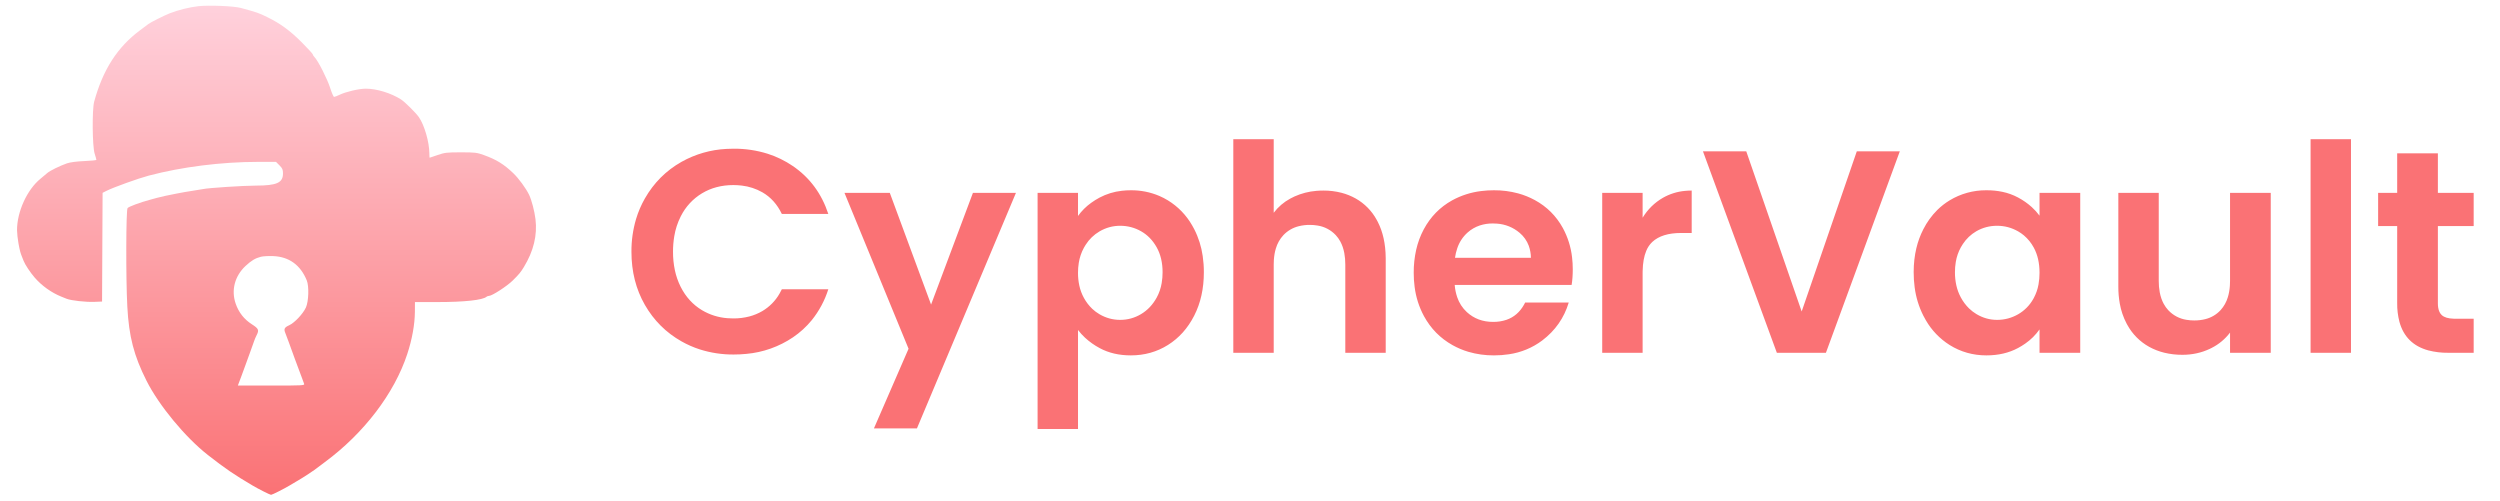
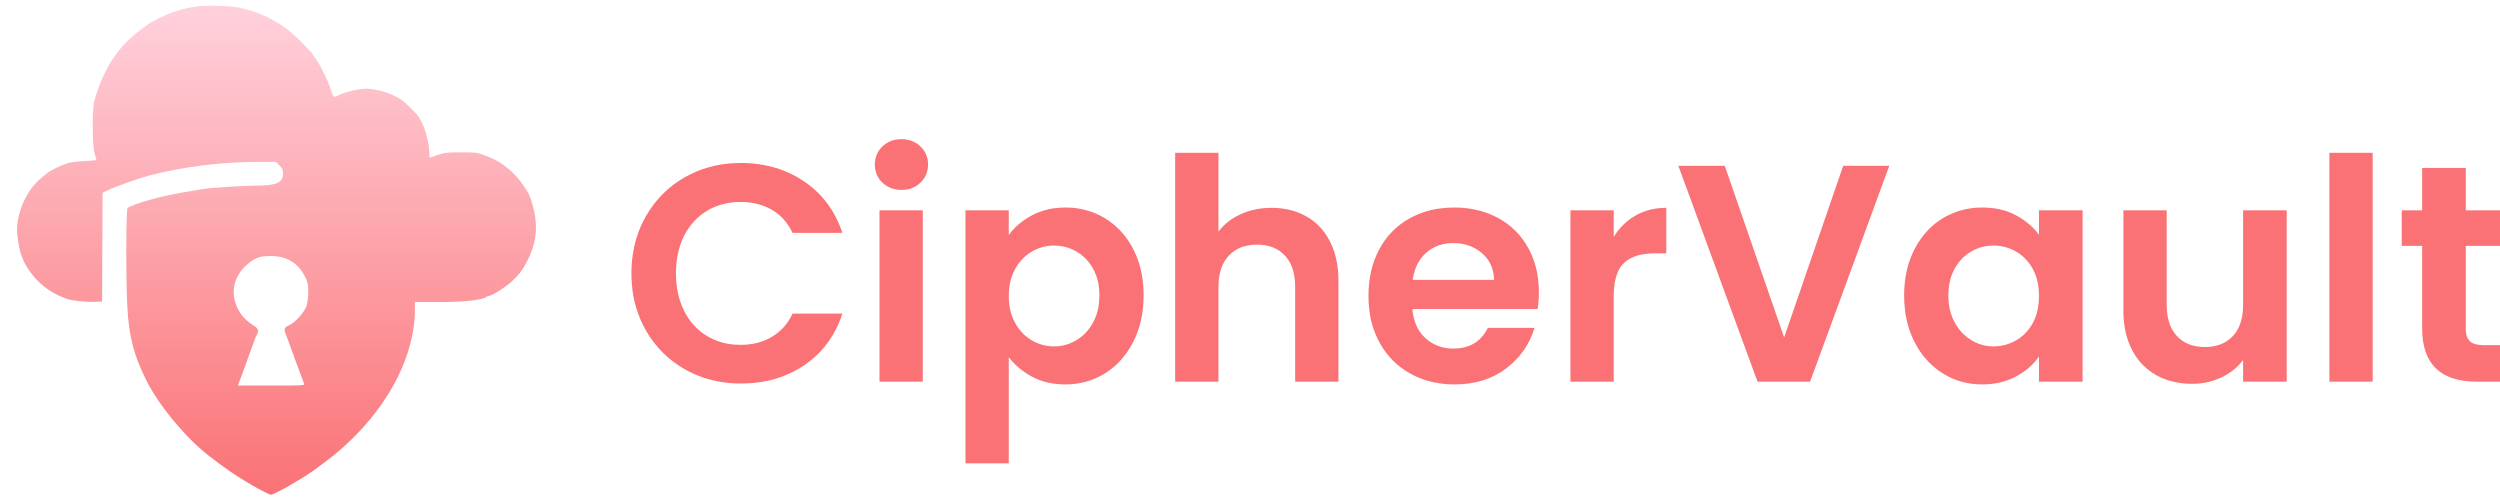
<svg xmlns="http://www.w3.org/2000/svg" width="2400" height="480" viewBox="0 0 2400 485" version="1.1">
  <defs>
    <linearGradient id="gradient" x1="0" y1="0" x2="0" y2="1">
      <stop offset="0%" stop-color="#FFD1DC" />
      <stop offset="100%" stop-color="#FA7275" />
    </linearGradient>
  </defs>
  <path d="M 180 5.994 C 171.439 6.916, 160.034 9.755, 152 12.964 C 146.575 15.131, 133.445 21.717, 131.500 23.248 C 130.950 23.680, 127.350 26.372, 123.500 29.229 C 101.484 45.569, 87.394 67.439, 78.872 98.500 C 76.745 106.250, 77.041 141.780, 79.291 148.932 C 80.231 151.919, 81 154.676, 81 155.058 C 81 155.441, 75.713 155.970, 69.250 156.235 C 61.963 156.533, 55.601 157.366, 52.500 158.427 C 45.870 160.697, 35.741 165.671, 33.387 167.813 C 32.349 168.757, 29.370 171.258, 26.768 173.371 C 13.764 183.925, 3.952 205.461, 4.020 223.299 C 4.030 226.160, 4.654 231.875, 5.406 236 C 6.728 243.253, 7.258 245.243, 9 249.500 C 9.450 250.600, 10.074 252.175, 10.387 253 C 11.737 256.568, 16.847 264.297, 21.108 269.217 C 27.992 277.165, 37.335 283.851, 47 287.744 C 48.375 288.298, 50.715 289.237, 52.201 289.832 C 56.490 291.548, 70.817 293.137, 79 292.805 L 86.500 292.500 86.759 239.766 L 87.018 187.032 90.759 185.131 C 97.326 181.796, 121.713 173.011, 131.774 170.357 C 164.044 161.843, 202.199 157.044, 237.850 157.014 L 255.200 157 258.600 160.400 C 261.451 163.251, 262 164.521, 262 168.264 C 262 177.275, 255.983 179.986, 235.884 180.028 C 223.557 180.055, 189.163 182.309, 184.500 183.396 C 183.400 183.653, 178.900 184.388, 174.500 185.030 C 170.100 185.671, 163.125 186.885, 159 187.727 C 154.875 188.569, 149.700 189.616, 147.500 190.054 C 145.300 190.491, 141.700 191.358, 139.500 191.981 C 137.300 192.603, 134.150 193.472, 132.500 193.910 C 123.533 196.295, 112.341 200.462, 111.250 201.823 C 109.707 203.747, 109.533 269.803, 110.997 297.376 C 112.539 326.399, 117.365 345.034, 129.645 369.381 C 141.754 393.388, 167.329 424.308, 189.222 441.408 C 206.090 454.583, 214.622 460.410, 232.420 470.907 C 238.453 474.465, 249.361 479.960, 250.435 479.981 C 251.423 480.001, 263.176 474.074, 268.407 470.918 C 270.108 469.891, 273.249 468.027, 275.386 466.776 C 279.648 464.279, 280.434 463.791, 286.922 459.609 C 289.353 458.041, 291.828 456.358, 292.422 455.869 C 293.015 455.380, 297.622 451.933, 302.660 448.209 C 340.561 420.195, 369.939 381.674, 382.518 343.500 C 387.262 329.103, 389.876 314.586, 389.947 302.250 L 390 293 411.776 293 C 438.028 293, 455.738 291.080, 459.450 287.831 C 459.972 287.374, 461.058 287, 461.862 287 C 464.772 287, 479.283 277.591, 484.826 272.110 C 491.058 265.949, 492.501 264.204, 495.671 259 C 505.088 243.539, 508.811 228.161, 506.917 212.546 C 505.971 204.749, 503.182 194.120, 500.738 189 C 497.730 182.696, 490.613 172.978, 485.313 167.937 C 476.086 159.160, 469.104 154.857, 456.935 150.449 C 450.101 147.973, 448.288 147.756, 434.500 147.761 C 420.922 147.766, 418.789 148.014, 412 150.376 C 407.875 151.812, 404.387 152.989, 404.250 152.993 C 404.113 152.997, 403.991 151.088, 403.980 148.750 C 403.930 137.879, 399.186 121.416, 393.897 113.756 C 390.946 109.484, 380.307 98.913, 376.500 96.470 C 366.866 90.290, 352.802 85.988, 342.323 86.015 C 335.635 86.033, 323.024 88.975, 316.848 91.959 C 314.525 93.082, 312.146 93.993, 311.562 93.984 C 310.978 93.975, 309.253 90.020, 307.728 85.194 C 305.025 76.639, 295.996 58.853, 292.664 55.522 C 291.749 54.606, 291 53.419, 291 52.883 C 291 52.347, 286.163 47.054, 280.250 41.120 C 268.892 29.721, 259.439 22.798, 246.831 16.648 C 238.163 12.419, 237.140 12.064, 221 7.679 C 214.335 5.868, 190.333 4.882, 180 5.994 M 240.643 249.043 C 235.187 250.415, 231.227 252.778, 225.669 257.979 C 215.135 267.838, 211.565 281.624, 216.160 294.708 C 219.120 303.136, 224.294 309.714, 231.730 314.500 C 238.429 318.812, 239.008 320.151, 236.375 325.241 C 235.482 326.969, 234.397 329.534, 233.965 330.942 C 233.532 332.349, 231.748 337.325, 230 342 C 228.252 346.675, 226.454 351.625, 226.004 353 C 225.554 354.375, 223.616 359.663, 221.697 364.750 L 218.207 374 250.710 374 C 281.279 374, 283.170 373.896, 282.481 372.250 C 282.078 371.288, 280.873 368.025, 279.804 365 C 278.734 361.975, 277.472 358.600, 277 357.500 C 276.528 356.400, 274.933 352.125, 273.456 348 C 269.414 336.717, 265.408 325.832, 264.165 322.759 C 262.654 319.024, 263.438 317.557, 268.056 315.475 C 273.172 313.168, 281.446 304.373, 284.223 298.291 C 286.903 292.422, 287.378 277.650, 285.070 272 C 278.978 257.092, 267.951 249.070, 252.656 248.420 C 248.170 248.230, 242.764 248.510, 240.643 249.043" stroke="none" fill="url(#gradient)" fill-rule="evenodd" />
  <g id="svgGroup" stroke-linecap="round" fill-rule="evenodd" font-size="20pt" stroke="none" stroke-width="0" fill="#FA7275" transform="translate(600, 135)">
-     <path d="M 190.963 72.52 L 145.883 72.52 Q 139.163 58.52 126.983 51.52 A 52.561 52.561 0 0 0 107.055 45.014 A 66.533 66.533 0 0 0 98.843 44.52 Q 81.763 44.52 68.463 52.5 A 54.355 54.355 0 0 0 47.976 74.587 A 64.628 64.628 0 0 0 47.743 75.04 A 66.522 66.522 0 0 0 41.547 94.107 A 89.136 89.136 0 0 0 40.323 109.2 A 85.325 85.325 0 0 0 42.12 127.099 A 66.541 66.541 0 0 0 47.743 143.22 Q 55.163 157.92 68.463 165.9 A 56.263 56.263 0 0 0 93.083 173.644 A 69.22 69.22 0 0 0 98.843 173.88 A 60.619 60.619 0 0 0 114.296 171.982 A 50.161 50.161 0 0 0 126.983 166.74 A 46.315 46.315 0 0 0 143.649 149.808 A 57.827 57.827 0 0 0 145.883 145.6 L 190.963 145.6 A 92.289 92.289 0 0 1 175.003 175.447 A 85.214 85.214 0 0 1 156.663 192.22 A 96.316 96.316 0 0 1 111.458 208.27 A 122.072 122.072 0 0 1 99.123 208.88 A 106.056 106.056 0 0 1 66.255 203.903 A 95.827 95.827 0 0 1 48.583 196.14 Q 26.043 183.4 13.023 160.72 Q 0.003 138.04 0.003 109.2 A 109.428 109.428 0 0 1 4.473 77.47 A 95.961 95.961 0 0 1 13.023 57.54 Q 26.043 34.72 48.583 21.98 A 99.139 99.139 0 0 1 92.208 9.439 A 118.8 118.8 0 0 1 99.123 9.24 A 107.85 107.85 0 0 1 132.082 14.122 A 93.746 93.746 0 0 1 156.523 26.04 Q 181.163 42.84 190.963 72.52 Z M 731.643 116.2 L 731.643 207.2 L 692.443 207.2 L 692.443 121.52 A 59.248 59.248 0 0 0 691.471 110.435 Q 690.269 104.131 687.58 99.201 A 30.074 30.074 0 0 0 683.203 93.1 A 30.49 30.49 0 0 0 665.563 83.781 A 44.076 44.076 0 0 0 658.003 83.16 A 42.894 42.894 0 0 0 647.216 84.444 A 30.455 30.455 0 0 0 632.383 93.1 A 32.194 32.194 0 0 0 625.064 106.071 Q 623.55 111.055 623.148 117.05 A 66.822 66.822 0 0 0 623.003 121.52 L 623.003 207.2 L 583.803 207.2 L 583.803 0 L 623.003 0 L 623.003 71.4 A 49.721 49.721 0 0 1 638.98 57.681 A 60.403 60.403 0 0 1 643.163 55.58 A 64.257 64.257 0 0 1 664.328 50.135 A 77.88 77.88 0 0 1 671.163 49.84 A 69.128 69.128 0 0 1 688.799 52.013 A 58.106 58.106 0 0 1 702.523 57.54 A 52.537 52.537 0 0 1 722.83 78.149 A 63.875 63.875 0 0 1 723.943 80.22 Q 731.425 94.776 731.636 115.015 A 113.163 113.163 0 0 1 731.643 116.2 Z M 1188.603 11.76 L 1230.323 11.76 L 1158.643 207.2 L 1111.043 207.2 L 1039.363 11.76 L 1081.363 11.76 L 1135.123 167.16 L 1188.603 11.76 Z M 331.243 52.08 L 372.963 52.08 L 276.923 280.56 L 235.203 280.56 L 268.803 203.28 L 206.643 52.08 L 250.603 52.08 L 290.643 160.44 L 331.243 52.08 Z M 1550.643 52.08 L 1590.123 52.08 L 1590.123 207.2 L 1550.643 207.2 L 1550.643 187.6 A 51.299 51.299 0 0 1 1532.593 202.591 A 60.415 60.415 0 0 1 1530.903 203.42 Q 1518.723 209.16 1504.443 209.16 A 73.251 73.251 0 0 1 1486.791 207.113 A 59.932 59.932 0 0 1 1472.243 201.46 A 53.947 53.947 0 0 1 1451.024 180.168 A 64.992 64.992 0 0 1 1450.263 178.78 A 66.074 66.074 0 0 1 1443.703 159.541 A 90.943 90.943 0 0 1 1442.283 143.08 L 1442.283 52.08 L 1481.483 52.08 L 1481.483 137.48 A 59.248 59.248 0 0 0 1482.454 148.565 Q 1483.656 154.869 1486.346 159.799 A 30.074 30.074 0 0 0 1490.723 165.9 A 30.49 30.49 0 0 0 1508.363 175.219 A 44.076 44.076 0 0 0 1515.923 175.84 A 42.68 42.68 0 0 0 1526.691 174.556 A 29.913 29.913 0 0 0 1541.403 165.9 A 32.233 32.233 0 0 0 1548.544 153.154 Q 1550.052 148.218 1550.477 142.28 A 67.389 67.389 0 0 0 1550.643 137.48 L 1550.643 52.08 Z M 433.163 185.08 L 433.163 281.12 L 393.963 281.12 L 393.963 52.08 L 433.163 52.08 L 433.163 74.48 A 55.34 55.34 0 0 1 445.913 61.762 A 70.706 70.706 0 0 1 454.023 56.7 A 60.031 60.031 0 0 1 475.596 50.064 A 75.138 75.138 0 0 1 484.403 49.56 A 69.203 69.203 0 0 1 512.03 55.044 A 66.764 66.764 0 0 1 520.383 59.36 A 67.947 67.947 0 0 1 543.888 83.637 A 82.2 82.2 0 0 1 545.863 87.22 A 82.51 82.51 0 0 1 554.134 113.396 A 107.274 107.274 0 0 1 555.243 129.08 Q 555.243 152.88 545.863 171.22 Q 536.483 189.56 520.383 199.64 Q 504.283 209.72 484.403 209.72 Q 467.323 209.72 454.303 202.72 A 68.575 68.575 0 0 1 439.947 192.553 A 59.649 59.649 0 0 1 433.163 185.08 Z M 911.963 141.4 L 798.563 141.4 A 48.462 48.462 0 0 0 800.948 153.196 A 34.722 34.722 0 0 0 810.323 167.72 Q 820.683 177.24 835.803 177.24 A 39.344 39.344 0 0 0 848.761 175.226 Q 859.647 171.449 865.773 160.585 A 42.644 42.644 0 0 0 866.883 158.48 L 909.163 158.48 Q 902.443 180.88 883.403 195.3 A 70.394 70.394 0 0 1 851.153 208.642 A 94.344 94.344 0 0 1 836.643 209.72 A 86.494 86.494 0 0 1 811.825 206.262 A 75.663 75.663 0 0 1 796.463 199.78 Q 778.683 189.84 768.743 171.64 A 80.913 80.913 0 0 1 759.679 143.278 A 103.164 103.164 0 0 1 758.803 129.64 A 100.184 100.184 0 0 1 761.177 107.361 A 78.911 78.911 0 0 1 768.603 87.36 Q 778.403 69.16 796.043 59.36 A 77.653 77.653 0 0 1 824.148 50.335 A 98.048 98.048 0 0 1 836.643 49.56 A 88.209 88.209 0 0 1 860.066 52.572 A 75.65 75.65 0 0 1 876.263 59.08 Q 893.763 68.6 903.423 86.1 A 77.544 77.544 0 0 1 912.401 114.597 A 97.662 97.662 0 0 1 913.083 126.28 A 108.325 108.325 0 0 1 912.807 134.201 A 79.075 79.075 0 0 1 911.963 141.4 Z M 1365.843 74.2 L 1365.843 52.08 L 1405.323 52.08 L 1405.323 207.2 L 1365.843 207.2 L 1365.843 184.52 A 55.126 55.126 0 0 1 1352.01 198.265 A 69.102 69.102 0 0 1 1344.983 202.58 Q 1331.683 209.72 1314.323 209.72 Q 1294.723 209.72 1278.623 199.64 A 69.255 69.255 0 0 1 1255.593 175.676 A 83.866 83.866 0 0 1 1253.143 171.22 A 85.082 85.082 0 0 1 1244.702 143.594 A 108.868 108.868 0 0 1 1243.763 129.08 A 117.662 117.662 0 0 1 1243.763 128.713 Q 1243.801 116.519 1246.369 105.761 A 81.096 81.096 0 0 1 1253.143 87.36 A 72.957 72.957 0 0 1 1266.65 68.709 A 65.208 65.208 0 0 1 1278.623 59.36 A 67.71 67.71 0 0 1 1313.982 49.562 A 80.305 80.305 0 0 1 1314.603 49.56 A 73.083 73.083 0 0 1 1329.924 51.098 A 56.67 56.67 0 0 1 1344.983 56.56 A 66.63 66.63 0 0 1 1358.306 65.87 A 56.558 56.558 0 0 1 1365.843 74.2 Z M 1786.963 84.28 L 1752.243 84.28 L 1752.243 159.32 A 25.71 25.71 0 0 0 1752.542 163.387 Q 1753.306 168.144 1756.023 170.66 Q 1759.554 173.929 1767.604 174.145 A 43.312 43.312 0 0 0 1768.763 174.16 L 1786.963 174.16 L 1786.963 207.2 L 1762.323 207.2 A 73.716 73.716 0 0 1 1743.012 204.895 Q 1720.916 198.883 1714.96 177.187 A 68.648 68.648 0 0 1 1712.763 159.04 L 1712.763 84.28 L 1694.283 84.28 L 1694.283 52.08 L 1712.763 52.08 L 1712.763 13.72 L 1752.243 13.72 L 1752.243 52.08 L 1786.963 52.08 L 1786.963 84.28 Z M 1028.443 49.84 L 1028.443 91 L 1018.083 91 Q 999.603 91 990.223 99.68 A 24.594 24.594 0 0 0 984.326 108.427 Q 981.123 116.109 980.865 127.834 A 94.828 94.828 0 0 0 980.843 129.92 L 980.843 207.2 L 941.643 207.2 L 941.643 52.08 L 980.843 52.08 L 980.843 76.16 Q 988.403 63.84 1000.583 56.84 A 52.78 52.78 0 0 1 1021.75 50.175 A 65.506 65.506 0 0 1 1028.443 49.84 Z M 1628.763 0 L 1667.963 0 L 1667.963 207.2 L 1628.763 207.2 L 1628.763 0 Z M 1365.843 129.64 Q 1365.843 115.36 1360.243 105.14 A 40.711 40.711 0 0 0 1350.69 93.337 A 38.416 38.416 0 0 0 1345.123 89.46 Q 1335.603 84 1324.683 84 Q 1313.763 84 1304.523 89.32 A 38.998 38.998 0 0 0 1291.52 101.638 A 47.874 47.874 0 0 0 1289.543 104.86 A 44.012 44.012 0 0 0 1284.61 119.112 A 59.087 59.087 0 0 0 1283.803 129.08 A 57.714 57.714 0 0 0 1285.149 141.821 A 45.096 45.096 0 0 0 1289.543 153.58 A 44.136 44.136 0 0 0 1297.519 164.202 A 38.852 38.852 0 0 0 1304.663 169.68 Q 1314.043 175.28 1324.683 175.28 Q 1335.603 175.28 1345.123 169.82 A 39.251 39.251 0 0 0 1359.709 155.088 A 46.801 46.801 0 0 0 1360.243 154.14 A 44.221 44.221 0 0 0 1364.846 140.966 A 61.284 61.284 0 0 0 1365.843 129.64 Z M 515.203 129.08 Q 515.203 115.08 509.463 104.86 Q 503.723 94.64 494.343 89.32 Q 484.963 84 474.043 84 Q 463.403 84 454.023 89.46 A 39.65 39.65 0 0 0 440.589 102.463 A 48.331 48.331 0 0 0 438.903 105.28 A 45.161 45.161 0 0 0 433.904 120.048 A 59.762 59.762 0 0 0 433.163 129.64 A 57.569 57.569 0 0 0 434.424 141.965 A 44.16 44.16 0 0 0 438.903 154 A 43.116 43.116 0 0 0 446.998 164.571 A 38.242 38.242 0 0 0 454.023 169.82 Q 463.403 175.28 474.043 175.28 Q 484.963 175.28 494.343 169.68 Q 503.723 164.08 509.463 153.72 A 44.86 44.86 0 0 0 514.327 139.638 A 60.926 60.926 0 0 0 515.203 129.08 Z M 798.843 115.08 L 872.483 115.08 A 35.387 35.387 0 0 0 870.403 103.395 A 29.979 29.979 0 0 0 861.563 90.86 A 37.727 37.727 0 0 0 839.529 81.921 A 49.113 49.113 0 0 0 835.523 81.76 A 39.706 39.706 0 0 0 822.888 83.698 A 33.858 33.858 0 0 0 811.023 90.58 A 35.528 35.528 0 0 0 800.995 105.95 A 49.757 49.757 0 0 0 798.843 115.08 Z" vector-effect="non-scaling-stroke" />
+     <path d="M 204.603 90.901 L 156.303 90.901 A 54.781 54.781 0 0 0 147.163 77.253 A 46.976 46.976 0 0 0 136.053 68.401 A 56.315 56.315 0 0 0 114.701 61.431 A 71.285 71.285 0 0 0 105.903 60.901 A 66.835 66.835 0 0 0 86.597 63.607 A 58.11 58.11 0 0 0 73.353 69.451 Q 59.103 78.001 51.153 93.601 A 71.274 71.274 0 0 0 44.515 114.03 A 95.503 95.503 0 0 0 43.203 130.201 A 91.419 91.419 0 0 0 45.129 149.379 A 71.294 71.294 0 0 0 51.153 166.651 Q 59.103 182.401 73.353 190.951 A 60.282 60.282 0 0 0 99.732 199.249 A 74.164 74.164 0 0 0 105.903 199.501 A 64.949 64.949 0 0 0 122.46 197.468 A 53.744 53.744 0 0 0 136.053 191.851 A 49.623 49.623 0 0 0 153.91 173.709 A 61.958 61.958 0 0 0 156.303 169.201 L 204.603 169.201 A 98.881 98.881 0 0 1 187.504 201.181 A 91.301 91.301 0 0 1 167.853 219.151 A 103.196 103.196 0 0 1 119.419 236.347 A 130.791 130.791 0 0 1 106.203 237.001 A 113.632 113.632 0 0 1 70.988 231.669 A 102.672 102.672 0 0 1 52.053 223.351 Q 27.903 209.701 13.953 185.401 A 105.551 105.551 0 0 1 0.493 141.557 A 129.243 129.243 0 0 1 0.003 130.201 A 117.244 117.244 0 0 1 4.792 96.205 A 102.815 102.815 0 0 1 13.953 74.851 Q 27.903 50.401 52.053 36.751 A 106.22 106.22 0 0 1 98.794 23.315 A 127.286 127.286 0 0 1 106.203 23.101 A 115.553 115.553 0 0 1 141.517 28.332 A 100.442 100.442 0 0 1 167.703 41.101 Q 194.103 59.101 204.603 90.901 Z M 685.803 137.701 L 685.803 235.201 L 643.803 235.201 L 643.803 143.401 Q 643.803 129.037 638.593 119.489 A 32.223 32.223 0 0 0 633.903 112.951 Q 624.003 102.301 606.903 102.301 A 45.958 45.958 0 0 0 595.346 103.677 A 32.63 32.63 0 0 0 579.453 112.951 A 34.494 34.494 0 0 0 571.611 126.849 Q 569.989 132.189 569.559 138.613 A 71.595 71.595 0 0 0 569.403 143.401 L 569.403 235.201 L 527.403 235.201 L 527.403 13.201 L 569.403 13.201 L 569.403 89.701 A 53.272 53.272 0 0 1 586.522 75.003 A 64.717 64.717 0 0 1 591.003 72.751 Q 604.503 66.601 621.003 66.601 A 74.065 74.065 0 0 1 639.899 68.93 A 62.256 62.256 0 0 1 654.603 74.851 A 56.289 56.289 0 0 1 676.361 96.933 A 68.437 68.437 0 0 1 677.553 99.151 A 71.861 71.861 0 0 1 684.109 118.635 Q 685.803 127.506 685.803 137.701 Z M 1175.403 25.801 L 1220.103 25.801 L 1143.303 235.201 L 1092.303 235.201 L 1015.503 25.801 L 1060.503 25.801 L 1118.103 192.301 L 1175.403 25.801 Z M 1563.303 69.001 L 1605.603 69.001 L 1605.603 235.201 L 1563.303 235.201 L 1563.303 214.201 Q 1555.203 225.001 1542.153 231.151 A 65.373 65.373 0 0 1 1514.995 237.292 A 75.479 75.479 0 0 1 1513.803 237.301 A 78.483 78.483 0 0 1 1494.89 235.108 A 64.213 64.213 0 0 1 1479.303 229.051 A 57.8 57.8 0 0 1 1456.569 206.239 A 69.635 69.635 0 0 1 1455.753 204.751 A 70.794 70.794 0 0 1 1448.725 184.138 A 97.439 97.439 0 0 1 1447.203 166.501 L 1447.203 69.001 L 1489.203 69.001 L 1489.203 160.501 Q 1489.203 174.866 1494.413 184.414 A 32.223 32.223 0 0 0 1499.103 190.951 Q 1509.003 201.601 1526.103 201.601 A 45.729 45.729 0 0 0 1537.64 200.226 A 32.05 32.05 0 0 0 1553.403 190.951 Q 1561.976 181.729 1563.125 165.645 A 72.202 72.202 0 0 0 1563.303 160.501 L 1563.303 69.001 Z M 366.003 211.501 L 366.003 314.401 L 324.003 314.401 L 324.003 69.001 L 366.003 69.001 L 366.003 93.001 A 59.293 59.293 0 0 1 379.663 79.375 A 75.756 75.756 0 0 1 388.353 73.951 A 64.319 64.319 0 0 1 411.467 66.841 A 80.505 80.505 0 0 1 420.903 66.301 A 74.146 74.146 0 0 1 450.503 72.177 A 71.533 71.533 0 0 1 459.453 76.801 A 72.8 72.8 0 0 1 484.637 102.812 A 88.071 88.071 0 0 1 486.753 106.651 A 88.403 88.403 0 0 1 495.615 134.697 A 114.937 114.937 0 0 1 496.803 151.501 Q 496.803 177.001 486.753 196.651 A 79.857 79.857 0 0 1 471.831 217.314 A 71.746 71.746 0 0 1 459.453 227.101 Q 442.203 237.901 420.903 237.901 Q 402.603 237.901 388.653 230.401 A 73.473 73.473 0 0 1 373.271 219.508 A 63.91 63.91 0 0 1 366.003 211.501 Z M 879.003 164.701 L 757.503 164.701 A 51.923 51.923 0 0 0 760.058 177.34 A 37.202 37.202 0 0 0 770.103 192.901 A 38.386 38.386 0 0 0 795.15 203.051 A 49.811 49.811 0 0 0 797.403 203.101 A 42.155 42.155 0 0 0 811.287 200.944 Q 822.95 196.896 829.514 185.257 A 45.69 45.69 0 0 0 830.703 183.001 L 876.003 183.001 Q 868.803 207.001 848.403 222.451 Q 828.003 237.901 798.303 237.901 A 92.672 92.672 0 0 1 771.713 234.196 A 81.067 81.067 0 0 1 755.253 227.251 Q 736.203 216.601 725.553 197.101 A 86.692 86.692 0 0 1 715.841 166.713 A 110.533 110.533 0 0 1 714.903 152.101 Q 714.903 126.301 725.403 106.801 Q 735.903 87.301 754.803 76.801 A 83.2 83.2 0 0 1 784.916 67.132 A 105.051 105.051 0 0 1 798.303 66.301 A 94.51 94.51 0 0 1 823.399 69.529 A 81.054 81.054 0 0 1 840.753 76.501 Q 859.503 86.701 869.853 105.451 A 83.083 83.083 0 0 1 879.473 135.984 A 104.638 104.638 0 0 1 880.203 148.501 A 116.063 116.063 0 0 1 879.908 156.988 A 84.723 84.723 0 0 1 879.003 164.701 Z M 1365.303 92.701 L 1365.303 69.001 L 1407.603 69.001 L 1407.603 235.201 L 1365.303 235.201 L 1365.303 210.901 A 59.063 59.063 0 0 1 1350.482 225.628 A 74.038 74.038 0 0 1 1342.953 230.251 A 63.929 63.929 0 0 1 1321.303 237.154 A 81.504 81.504 0 0 1 1310.103 237.901 Q 1289.103 237.901 1271.853 227.101 A 74.202 74.202 0 0 1 1247.178 201.426 A 89.856 89.856 0 0 1 1244.553 196.651 A 91.159 91.159 0 0 1 1235.509 167.052 A 116.645 116.645 0 0 1 1234.503 151.501 A 107.712 107.712 0 0 1 1237.175 127.029 A 87.031 87.031 0 0 1 1244.553 106.801 A 78.168 78.168 0 0 1 1259.026 86.818 A 69.866 69.866 0 0 1 1271.853 76.801 A 72.546 72.546 0 0 1 1309.738 66.304 A 86.031 86.031 0 0 1 1310.403 66.301 A 78.303 78.303 0 0 1 1326.819 67.949 A 60.718 60.718 0 0 1 1342.953 73.801 A 71.39 71.39 0 0 1 1357.228 83.777 A 60.598 60.598 0 0 1 1365.303 92.701 Z M 1816.503 103.501 L 1779.303 103.501 L 1779.303 183.901 A 27.547 27.547 0 0 0 1779.623 188.259 Q 1779.988 190.529 1780.767 192.322 A 10.948 10.948 0 0 0 1783.353 196.051 Q 1787.136 199.554 1795.762 199.785 A 46.406 46.406 0 0 0 1797.003 199.801 L 1816.503 199.801 L 1816.503 235.201 L 1790.103 235.201 Q 1737.003 235.201 1737.003 183.601 L 1737.003 103.501 L 1717.203 103.501 L 1717.203 69.001 L 1737.003 69.001 L 1737.003 27.901 L 1779.303 27.901 L 1779.303 69.001 L 1816.503 69.001 L 1816.503 103.501 Z M 1003.803 66.601 L 1003.803 110.701 L 992.703 110.701 Q 979.598 110.701 970.765 114.775 A 30.112 30.112 0 0 0 962.853 120.001 A 26.351 26.351 0 0 0 956.535 129.373 Q 953.104 137.604 952.827 150.166 A 101.604 101.604 0 0 0 952.803 152.401 L 952.803 235.201 L 910.803 235.201 L 910.803 69.001 L 952.803 69.001 L 952.803 94.801 Q 960.903 81.601 973.953 74.101 A 56.55 56.55 0 0 1 996.632 66.96 A 70.185 70.185 0 0 1 1003.803 66.601 Z M 1647.003 13.201 L 1689.003 13.201 L 1689.003 235.201 L 1647.003 235.201 L 1647.003 13.201 Z M 240.603 69.001 L 282.603 69.001 L 282.603 235.201 L 240.603 235.201 L 240.603 69.001 Z M 1365.303 152.101 A 65.266 65.266 0 0 0 1364.154 139.547 A 47.186 47.186 0 0 0 1359.303 125.851 A 43.619 43.619 0 0 0 1349.068 113.206 A 41.16 41.16 0 0 0 1343.103 109.051 Q 1332.903 103.201 1321.203 103.201 Q 1309.503 103.201 1299.603 108.901 Q 1289.703 114.601 1283.553 125.551 A 47.156 47.156 0 0 0 1278.268 140.821 A 63.307 63.307 0 0 0 1277.403 151.501 A 61.836 61.836 0 0 0 1278.846 165.153 A 48.317 48.317 0 0 0 1283.553 177.751 A 47.288 47.288 0 0 0 1292.099 189.133 A 41.628 41.628 0 0 0 1299.753 195.001 Q 1309.803 201.001 1321.203 201.001 Q 1332.903 201.001 1343.103 195.151 Q 1353.303 189.301 1359.303 178.351 A 47.38 47.38 0 0 0 1364.235 164.237 A 65.661 65.661 0 0 0 1365.303 152.101 Z M 453.903 151.501 A 61.56 61.56 0 0 0 452.64 138.739 A 46.35 46.35 0 0 0 447.753 125.551 A 45.195 45.195 0 0 0 439.075 114.399 A 40.347 40.347 0 0 0 431.553 108.901 Q 421.503 103.201 409.803 103.201 Q 398.403 103.201 388.353 109.051 A 42.482 42.482 0 0 0 373.96 122.983 A 51.783 51.783 0 0 0 372.153 126.001 A 48.387 48.387 0 0 0 366.797 141.824 A 64.03 64.03 0 0 0 366.003 152.101 A 61.682 61.682 0 0 0 367.354 165.307 A 47.314 47.314 0 0 0 372.153 178.201 A 46.196 46.196 0 0 0 380.827 189.528 A 40.974 40.974 0 0 0 388.353 195.151 Q 398.403 201.001 409.803 201.001 Q 421.503 201.001 431.553 195.001 A 43.734 43.734 0 0 0 446.154 180.597 A 52.769 52.769 0 0 0 447.753 177.901 A 48.064 48.064 0 0 0 452.964 162.814 A 65.278 65.278 0 0 0 453.903 151.501 Z M 757.803 136.501 L 836.703 136.501 A 37.914 37.914 0 0 0 834.475 123.982 A 32.12 32.12 0 0 0 825.003 110.551 Q 813.603 100.801 797.103 100.801 A 42.542 42.542 0 0 0 783.566 102.878 A 36.277 36.277 0 0 0 770.853 110.251 A 38.066 38.066 0 0 0 760.109 126.719 A 53.311 53.311 0 0 0 757.803 136.501 Z M 252.613 47.754 A 28.705 28.705 0 0 0 261.903 49.201 A 33.246 33.246 0 0 0 264.119 49.129 A 25.101 25.101 0 0 0 280.353 42.151 A 23.547 23.547 0 0 0 285.749 34.512 A 24.604 24.604 0 0 0 287.703 24.601 A 29.545 29.545 0 0 0 287.696 23.949 A 23.233 23.233 0 0 0 280.353 7.051 A 24.481 24.481 0 0 0 271.192 1.449 A 28.705 28.705 0 0 0 261.903 0.001 A 33.246 33.246 0 0 0 259.687 0.074 A 25.101 25.101 0 0 0 243.453 7.051 A 23.547 23.547 0 0 0 238.057 14.691 A 24.604 24.604 0 0 0 236.103 24.601 A 29.545 29.545 0 0 0 236.11 25.254 A 23.233 23.233 0 0 0 243.453 42.151 A 24.481 24.481 0 0 0 252.613 47.754 Z" vector-effect="non-scaling-stroke" />
  </g>
</svg>
